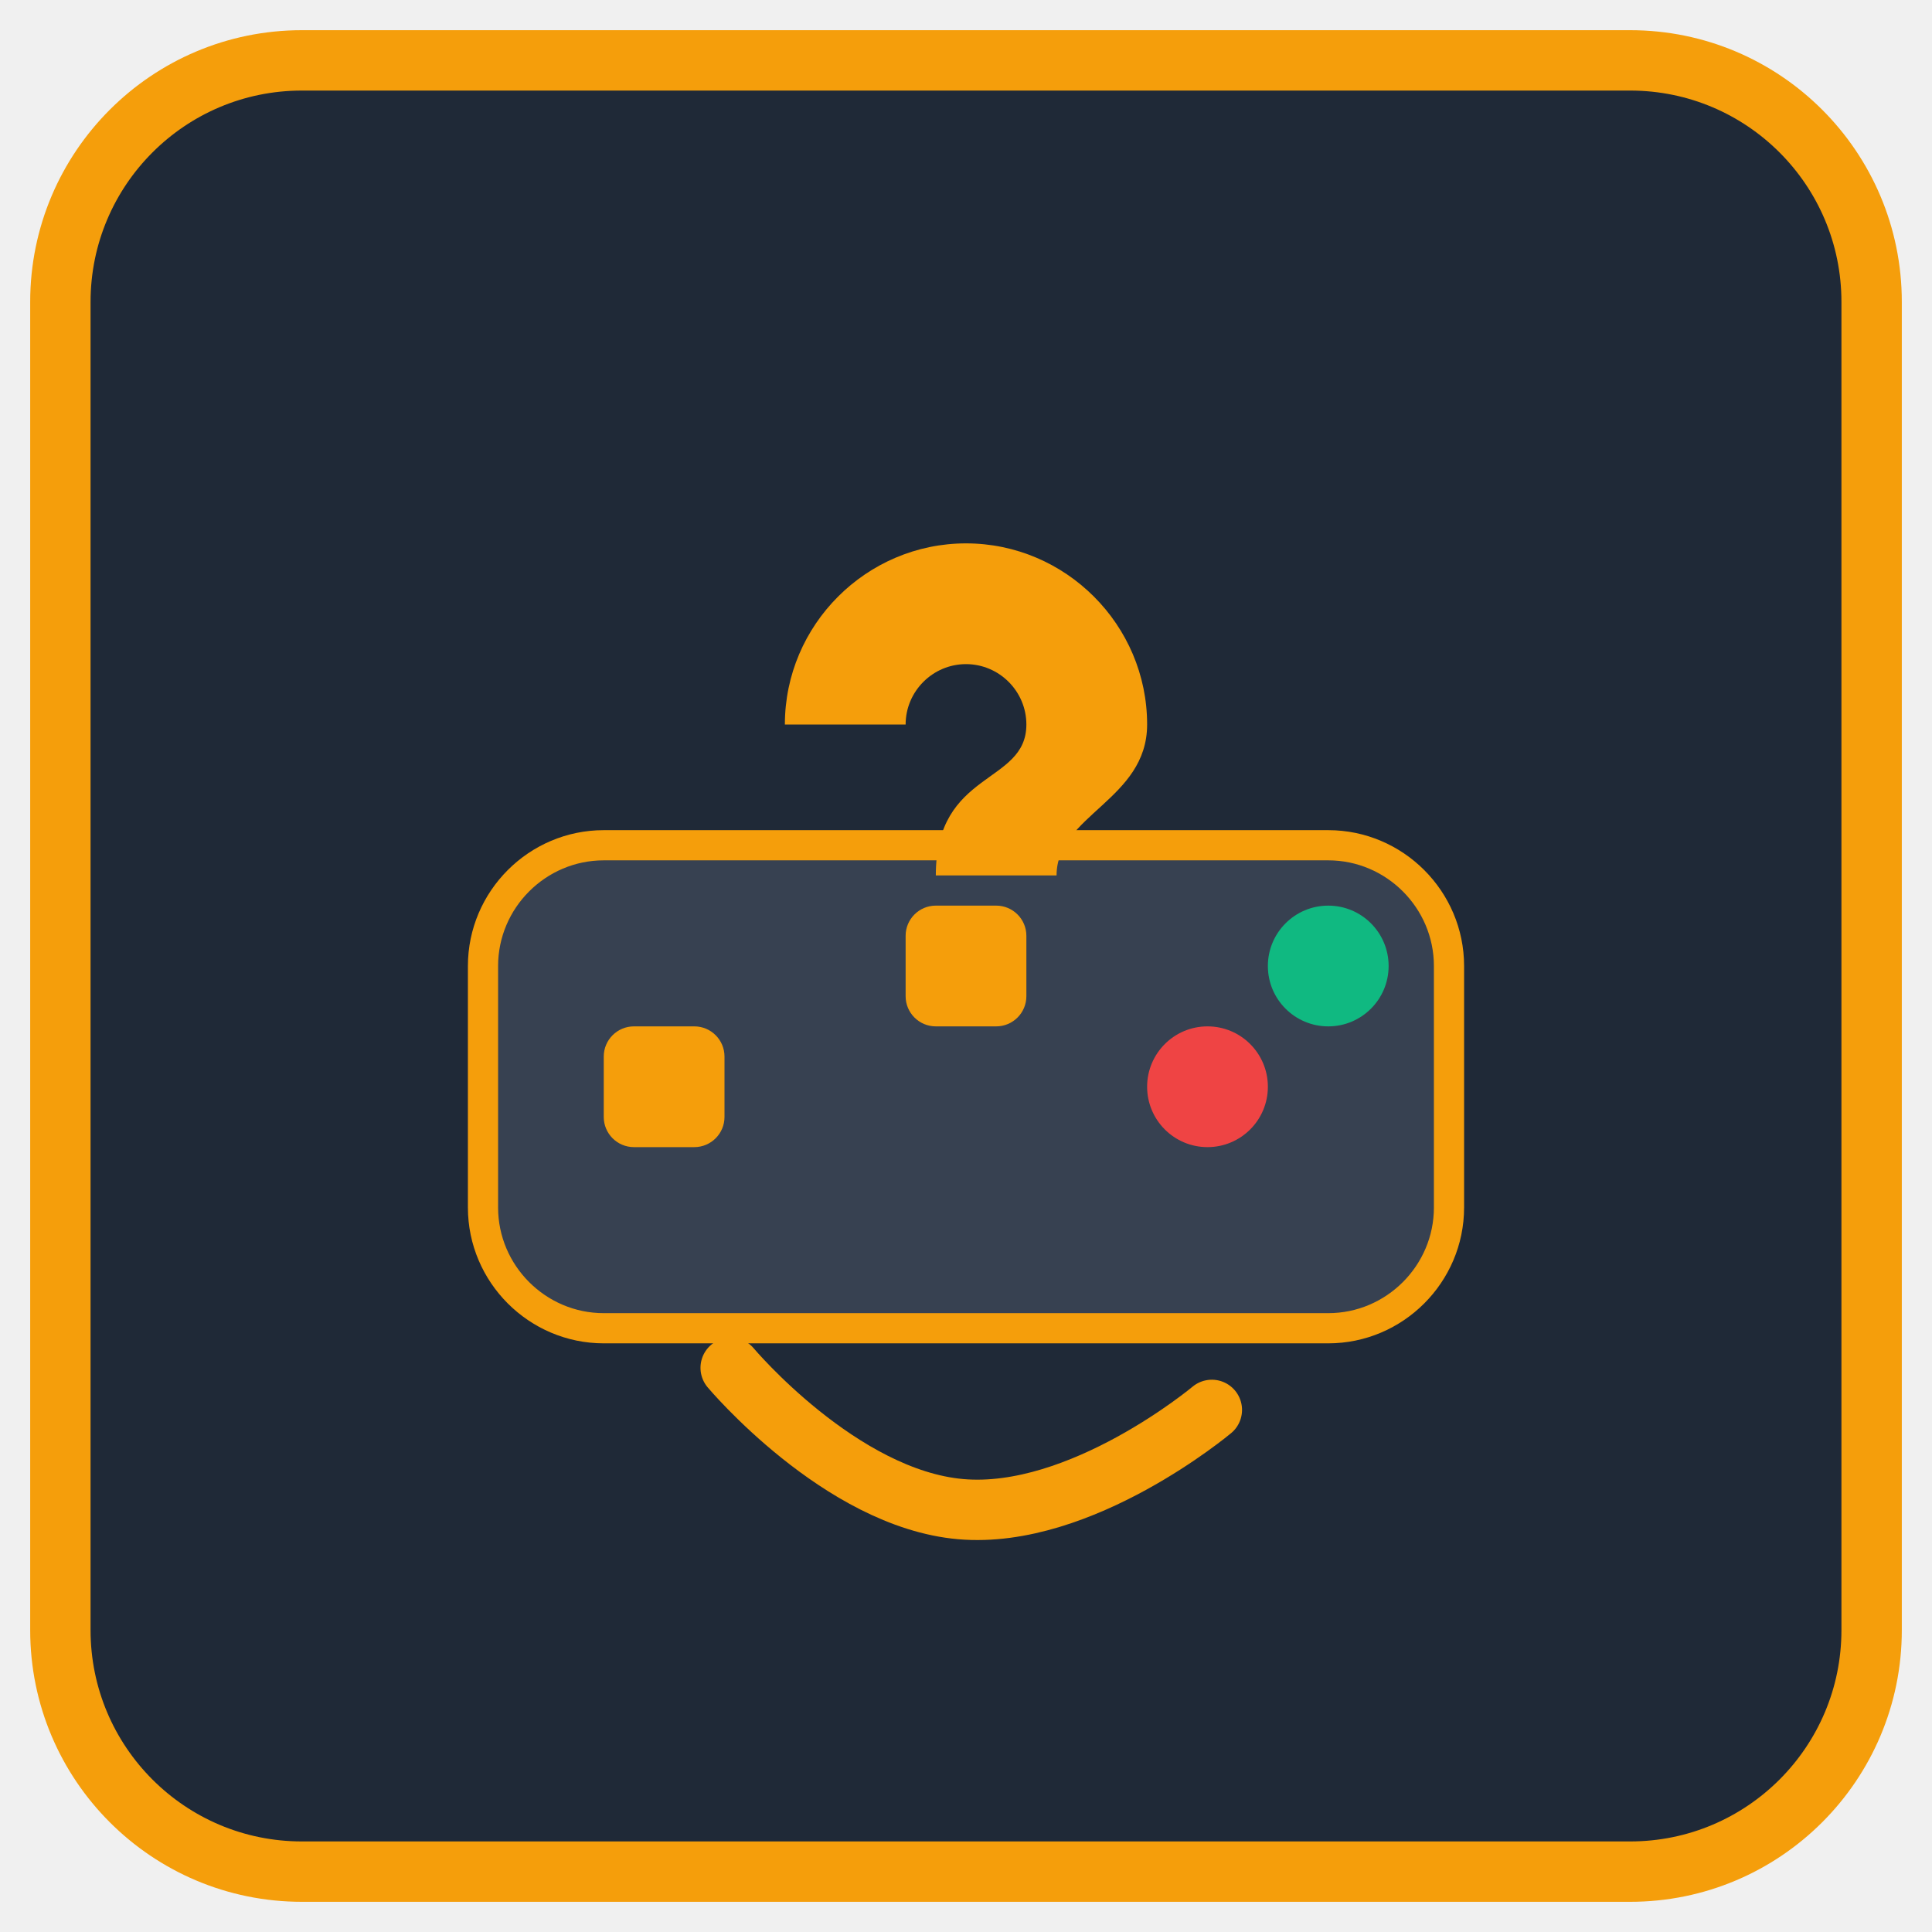
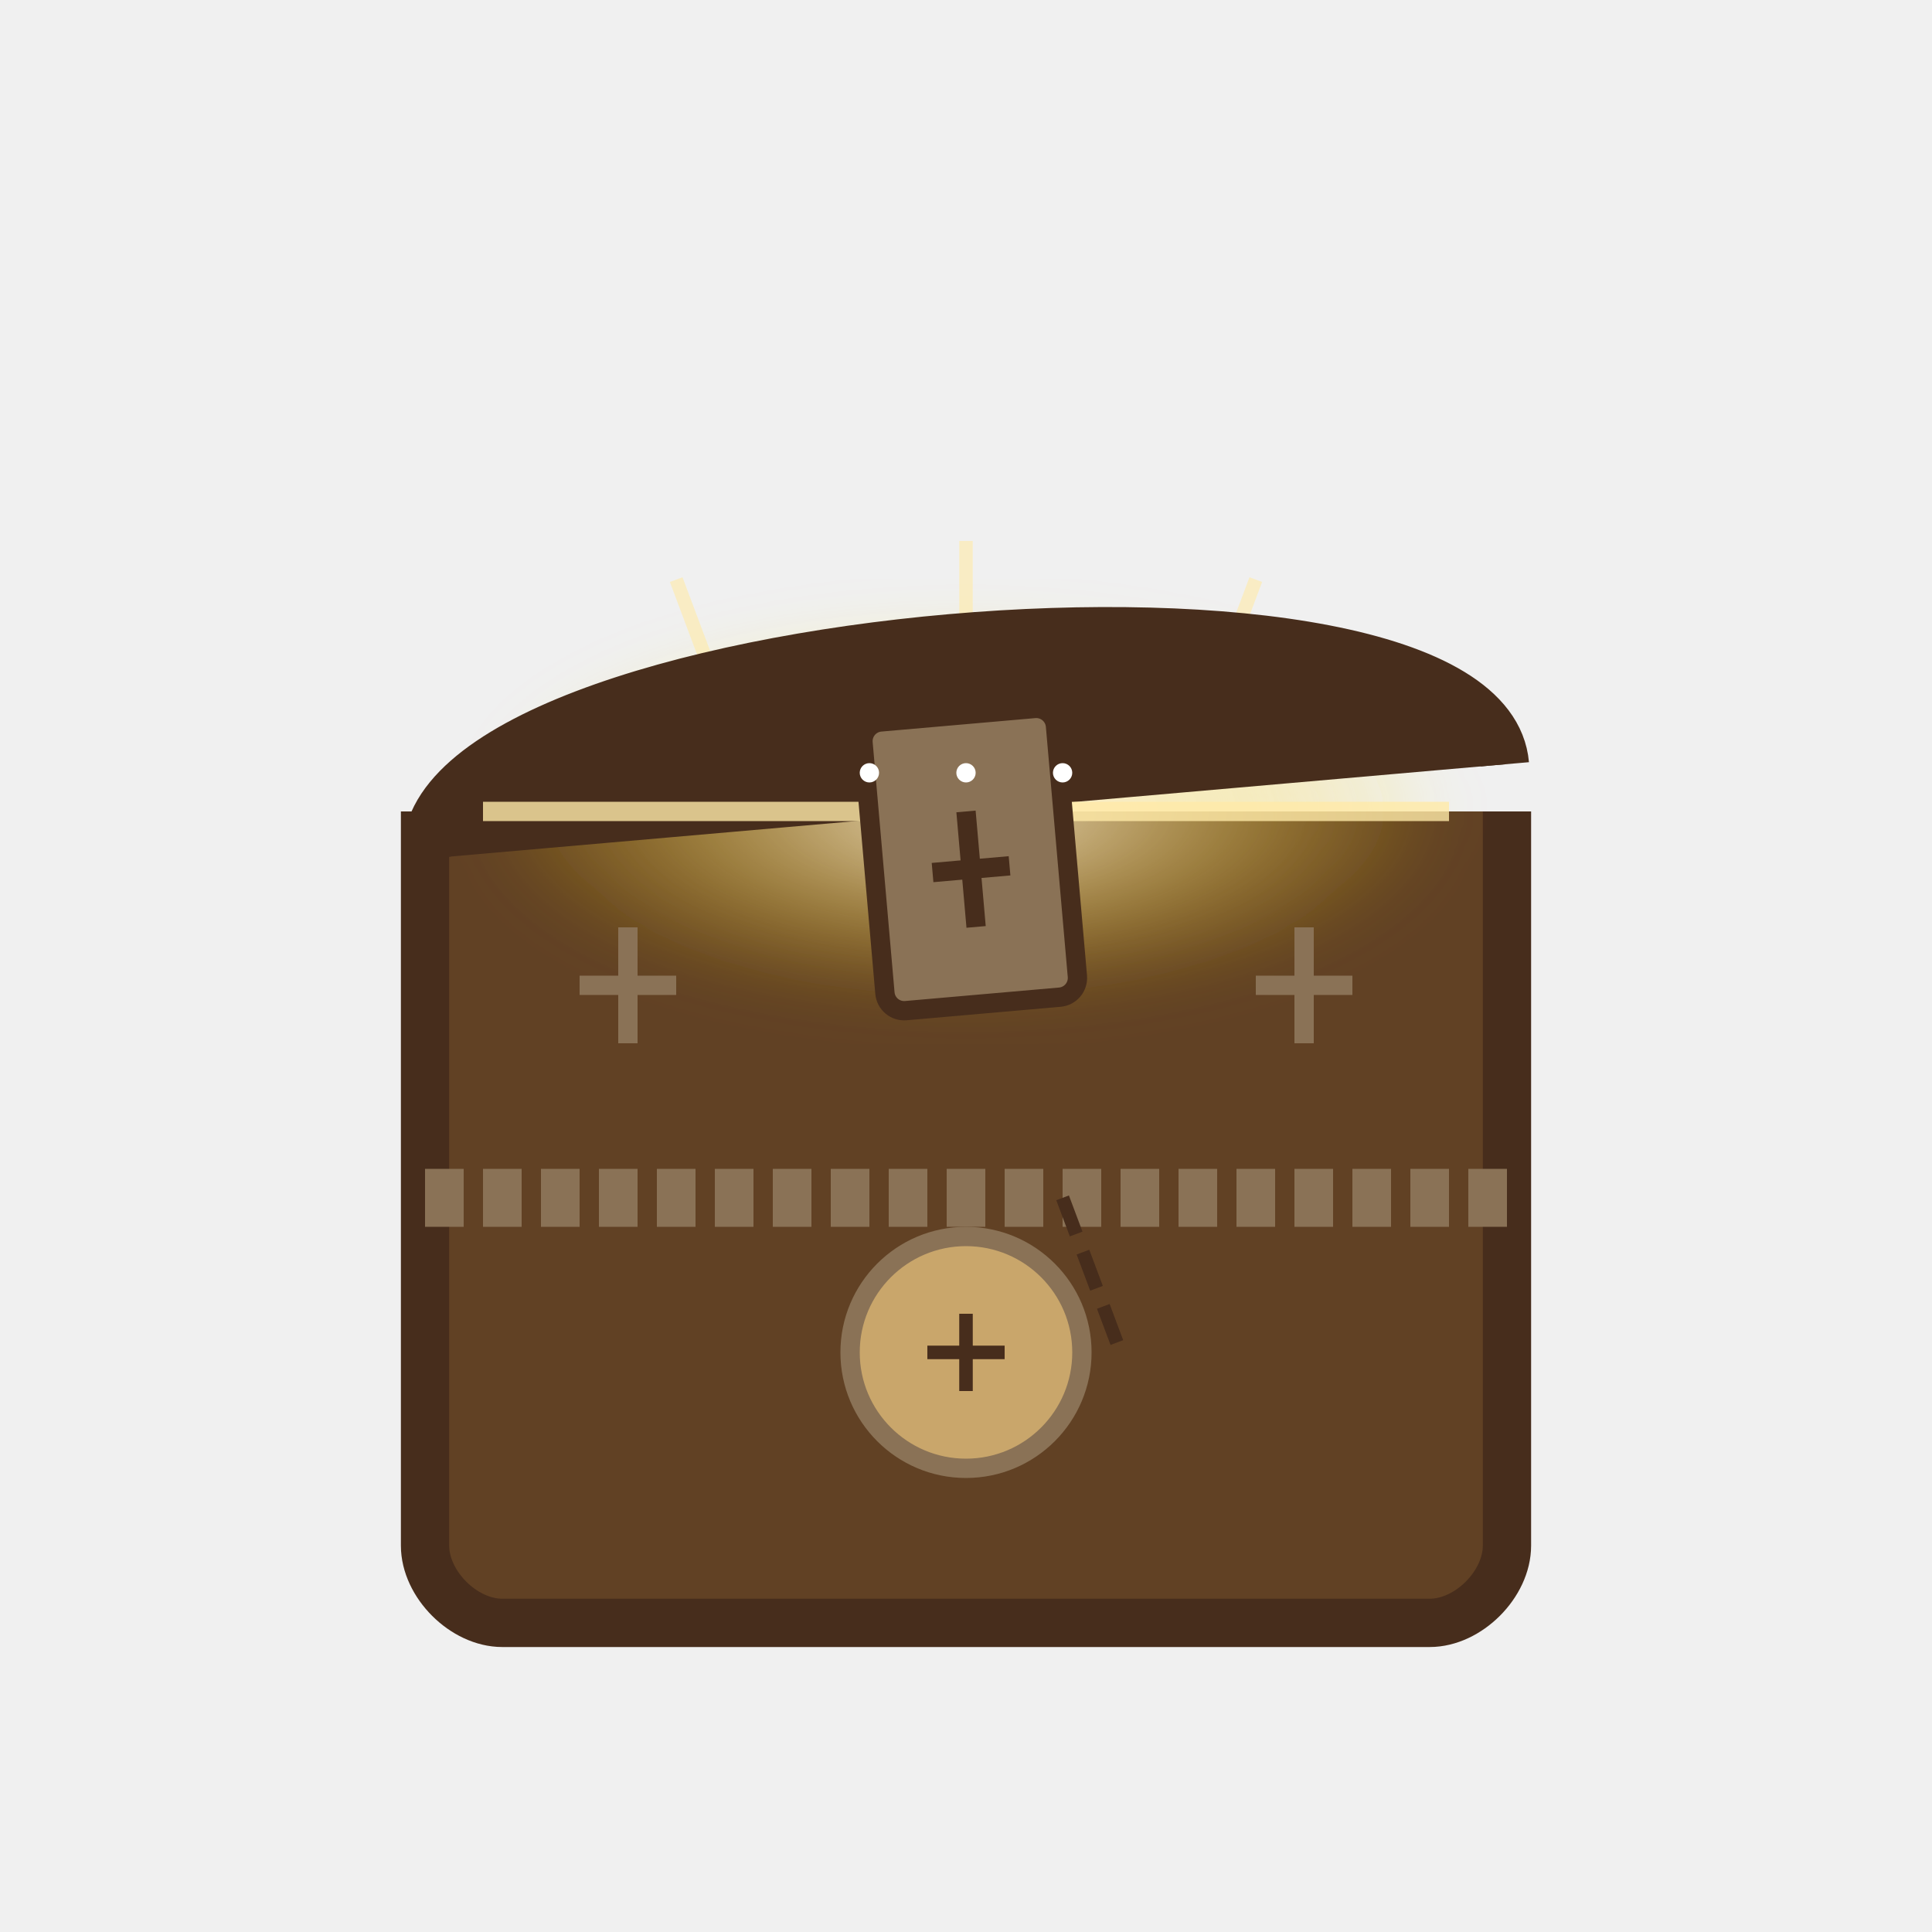
- <svg xmlns="http://www.w3.org/2000/svg" width="64" height="64" viewBox="0 0 64 64">
-   <rect x="2" y="2" width="60" height="60" rx="8" fill="#1f2937" stroke="#f59e0b" stroke-width="2" />
-   <path d="M16 32c0-2.2 1.8-4 4-4h24c2.2 0 4 1.8 4 4v8c0 2.2-1.8 4-4 4H20c-2.2 0-4-1.8-4-4v-8z" fill="#374151" stroke="#f59e0b" stroke-width="1" />
-   <rect x="20" y="34" width="4" height="4" rx="1" fill="#f59e0b" />
-   <circle cx="40" cy="36" r="2" fill="#ef4444" />
-   <circle cx="44" cy="32" r="2" fill="#10b981" />
-   <path d="M32 18c-3.3 0-6 2.7-6 6h4c0-1.1 0.9-2 2-2s2 0.9 2 2c0 2-3 1.5-3 5h4c0-2 3-2.5 3-5 0-3.3-2.7-6-6-6z" fill="#f59e0b" />
-   <rect x="30" y="30" width="4" height="4" rx="1" fill="#f59e0b" />
-   <path d="M24 46c0 0 4 4 8 4s8-4 8-4" fill="none" stroke="#f59e0b" stroke-width="2" stroke-linecap="round" transform="rotate(5, 32, 48)" />
+ <svg xmlns="http://www.w3.org/2000/svg" viewBox="0 0 100 100" fill="none">
+   <defs>
+     <radialGradient id="glowingLight" cx="50%" cy="50%" r="50%" fx="50%" fy="50%">
+       <stop offset="0%" stop-color="#FFF7D6" stop-opacity="0.9">
+         <animate attributeName="stop-color" values="#FFF7D6;#FFE08A;#FFF7D6" dur="3s" repeatCount="indefinite" />
+       </stop>
+       <stop offset="30%" stop-color="#FFEAA7" stop-opacity="0.6">
+         <animate attributeName="stop-color" values="#FFEAA7;#FFD700;#FFEAA7" dur="3s" repeatCount="indefinite" />
+       </stop>
+       <stop offset="100%" stop-color="#FFD700" stop-opacity="0" />
+     </radialGradient>
+     <filter id="blur">
+       <feGaussianBlur in="SourceGraphic" stdDeviation="1.5" />
+     </filter>
+   </defs>
+   <g id="chest">
+     <animateTransform attributeName="transform" type="translate" values="0,0; 0.3,0.2; 0,-0.2; -0.3,0.1; 0,0" dur="5s" repeatCount="indefinite" />
+     <path d="M22 42 L22 80 C22 82, 24 84, 26 84 L74 84 C76 84, 78 82, 78 80 L78 42" fill="#614124" stroke="#472D1C" stroke-width="2.5" />
+     <ellipse cx="50" cy="42" rx="25" ry="10" fill="url(#glowingLight)" filter="url(#blur)">
+       <animate attributeName="ry" values="10;12;10" dur="2.5s" repeatCount="indefinite" />
+       <animate attributeName="opacity" values="0.8;1;0.8" dur="2s" repeatCount="indefinite" />
+     </ellipse>
+     <path d="M38 38 L35 30" stroke="#FFEAA7" stroke-width="0.7" opacity="0.6">
+       <animate attributeName="opacity" values="0.3;0.7;0.3" dur="3.7s" repeatCount="indefinite" />
+     </path>
+     <path d="M50 38 L50 28" stroke="#FFEAA7" stroke-width="0.7" opacity="0.6">
+       <animate attributeName="opacity" values="0.4;0.8;0.4" dur="2.9s" repeatCount="indefinite" />
+     </path>
+     <path d="M62 38 L65 30" stroke="#FFEAA7" stroke-width="0.7" opacity="0.6">
+       <animate attributeName="opacity" values="0.5;0.7;0.5" dur="3.3s" repeatCount="indefinite" />
+     </path>
+     <path d="M22 42 C22 30, 78 30, 78 42" fill="#472D1C" stroke="#472D1C" stroke-width="2.5" transform="rotate(-5 50 42)">
+       <animateTransform attributeName="transform" type="rotate" values="-5 50 42;-5.5 50 42;-5 50 42" dur="4s" repeatCount="indefinite" additive="sum" />
+     </path>
+     <path d="M25 42 L75 42" stroke="#FFEAA7" stroke-width="1" opacity="0.8">
+       <animate attributeName="opacity" values="0.6;0.9;0.6" dur="2s" repeatCount="indefinite" />
+     </path>
+     <path d="M22 62 L78 62" stroke="#8A7256" stroke-width="3" stroke-dasharray="2,1" />
+     <rect x="45" y="37" width="10" height="15" rx="1" ry="1" fill="#8A7256" stroke="#472D1C" stroke-width="1" transform="rotate(-5 50 42)">
+       <animateTransform attributeName="transform" type="rotate" values="-5 50 42;-5.5 50 42;-5 50 42" dur="4s" repeatCount="indefinite" additive="sum" />
+     </rect>
+     <path d="M48 45 L52 45 M50 42 L50 48" stroke="#472D1C" stroke-width="1" transform="rotate(-5 50 42)">
+       <animateTransform attributeName="transform" type="rotate" values="-5 50 42;-5.5 50 42;-5 50 42" dur="4s" repeatCount="indefinite" additive="sum" />
+     </path>
+     <path d="M30 51 L35 51 M32.5 48 L32.5 54" stroke="#8A7256" stroke-width="1">
+       <animate attributeName="stroke" values="#8A7256;#A69779;#8A7256" dur="4s" repeatCount="indefinite" />
+     </path>
+     <path d="M65 51 L70 51 M67.5 48 L67.5 54" stroke="#8A7256" stroke-width="1">
+       <animate attributeName="stroke" values="#8A7256;#A69779;#8A7256" dur="3.5s" repeatCount="indefinite" />
+     </path>
+     <path d="M55 62 L58 70" stroke="#472D1C" stroke-width="0.7" stroke-dasharray="2,1" />
+     <circle cx="50" cy="70" r="6" fill="#C9A66B" stroke="#8A7256" stroke-width="1">
+       <animate attributeName="fill" values="#C9A66B;#DDBA7D;#C9A66B" dur="3s" repeatCount="indefinite" />
+     </circle>
+     <path d="M48 70 L52 70 M50 68 L50 72" stroke="#472D1C" stroke-width="0.7" />
+   </g>
+   <circle cx="50" cy="40" r="0.5" fill="#FFFFFF">
+     <animate attributeName="cy" from="42" to="30" dur="4s" begin="1s" repeatCount="indefinite" />
+     <animate attributeName="opacity" from="1" to="0" dur="4s" begin="1s" repeatCount="indefinite" />
+   </circle>
+   <circle cx="45" cy="40" r="0.5" fill="#FFFFFF">
+     <animate attributeName="cy" from="42" to="32" dur="5s" begin="2s" repeatCount="indefinite" />
+     <animate attributeName="opacity" from="1" to="0" dur="5s" begin="2s" repeatCount="indefinite" />
+   </circle>
+   <circle cx="55" cy="40" r="0.5" fill="#FFFFFF">
+     <animate attributeName="cy" from="42" to="34" dur="3.5s" begin="0.5s" repeatCount="indefinite" />
+     <animate attributeName="opacity" from="1" to="0" dur="3.5s" begin="0.5s" repeatCount="indefinite" />
+   </circle>
</svg>
